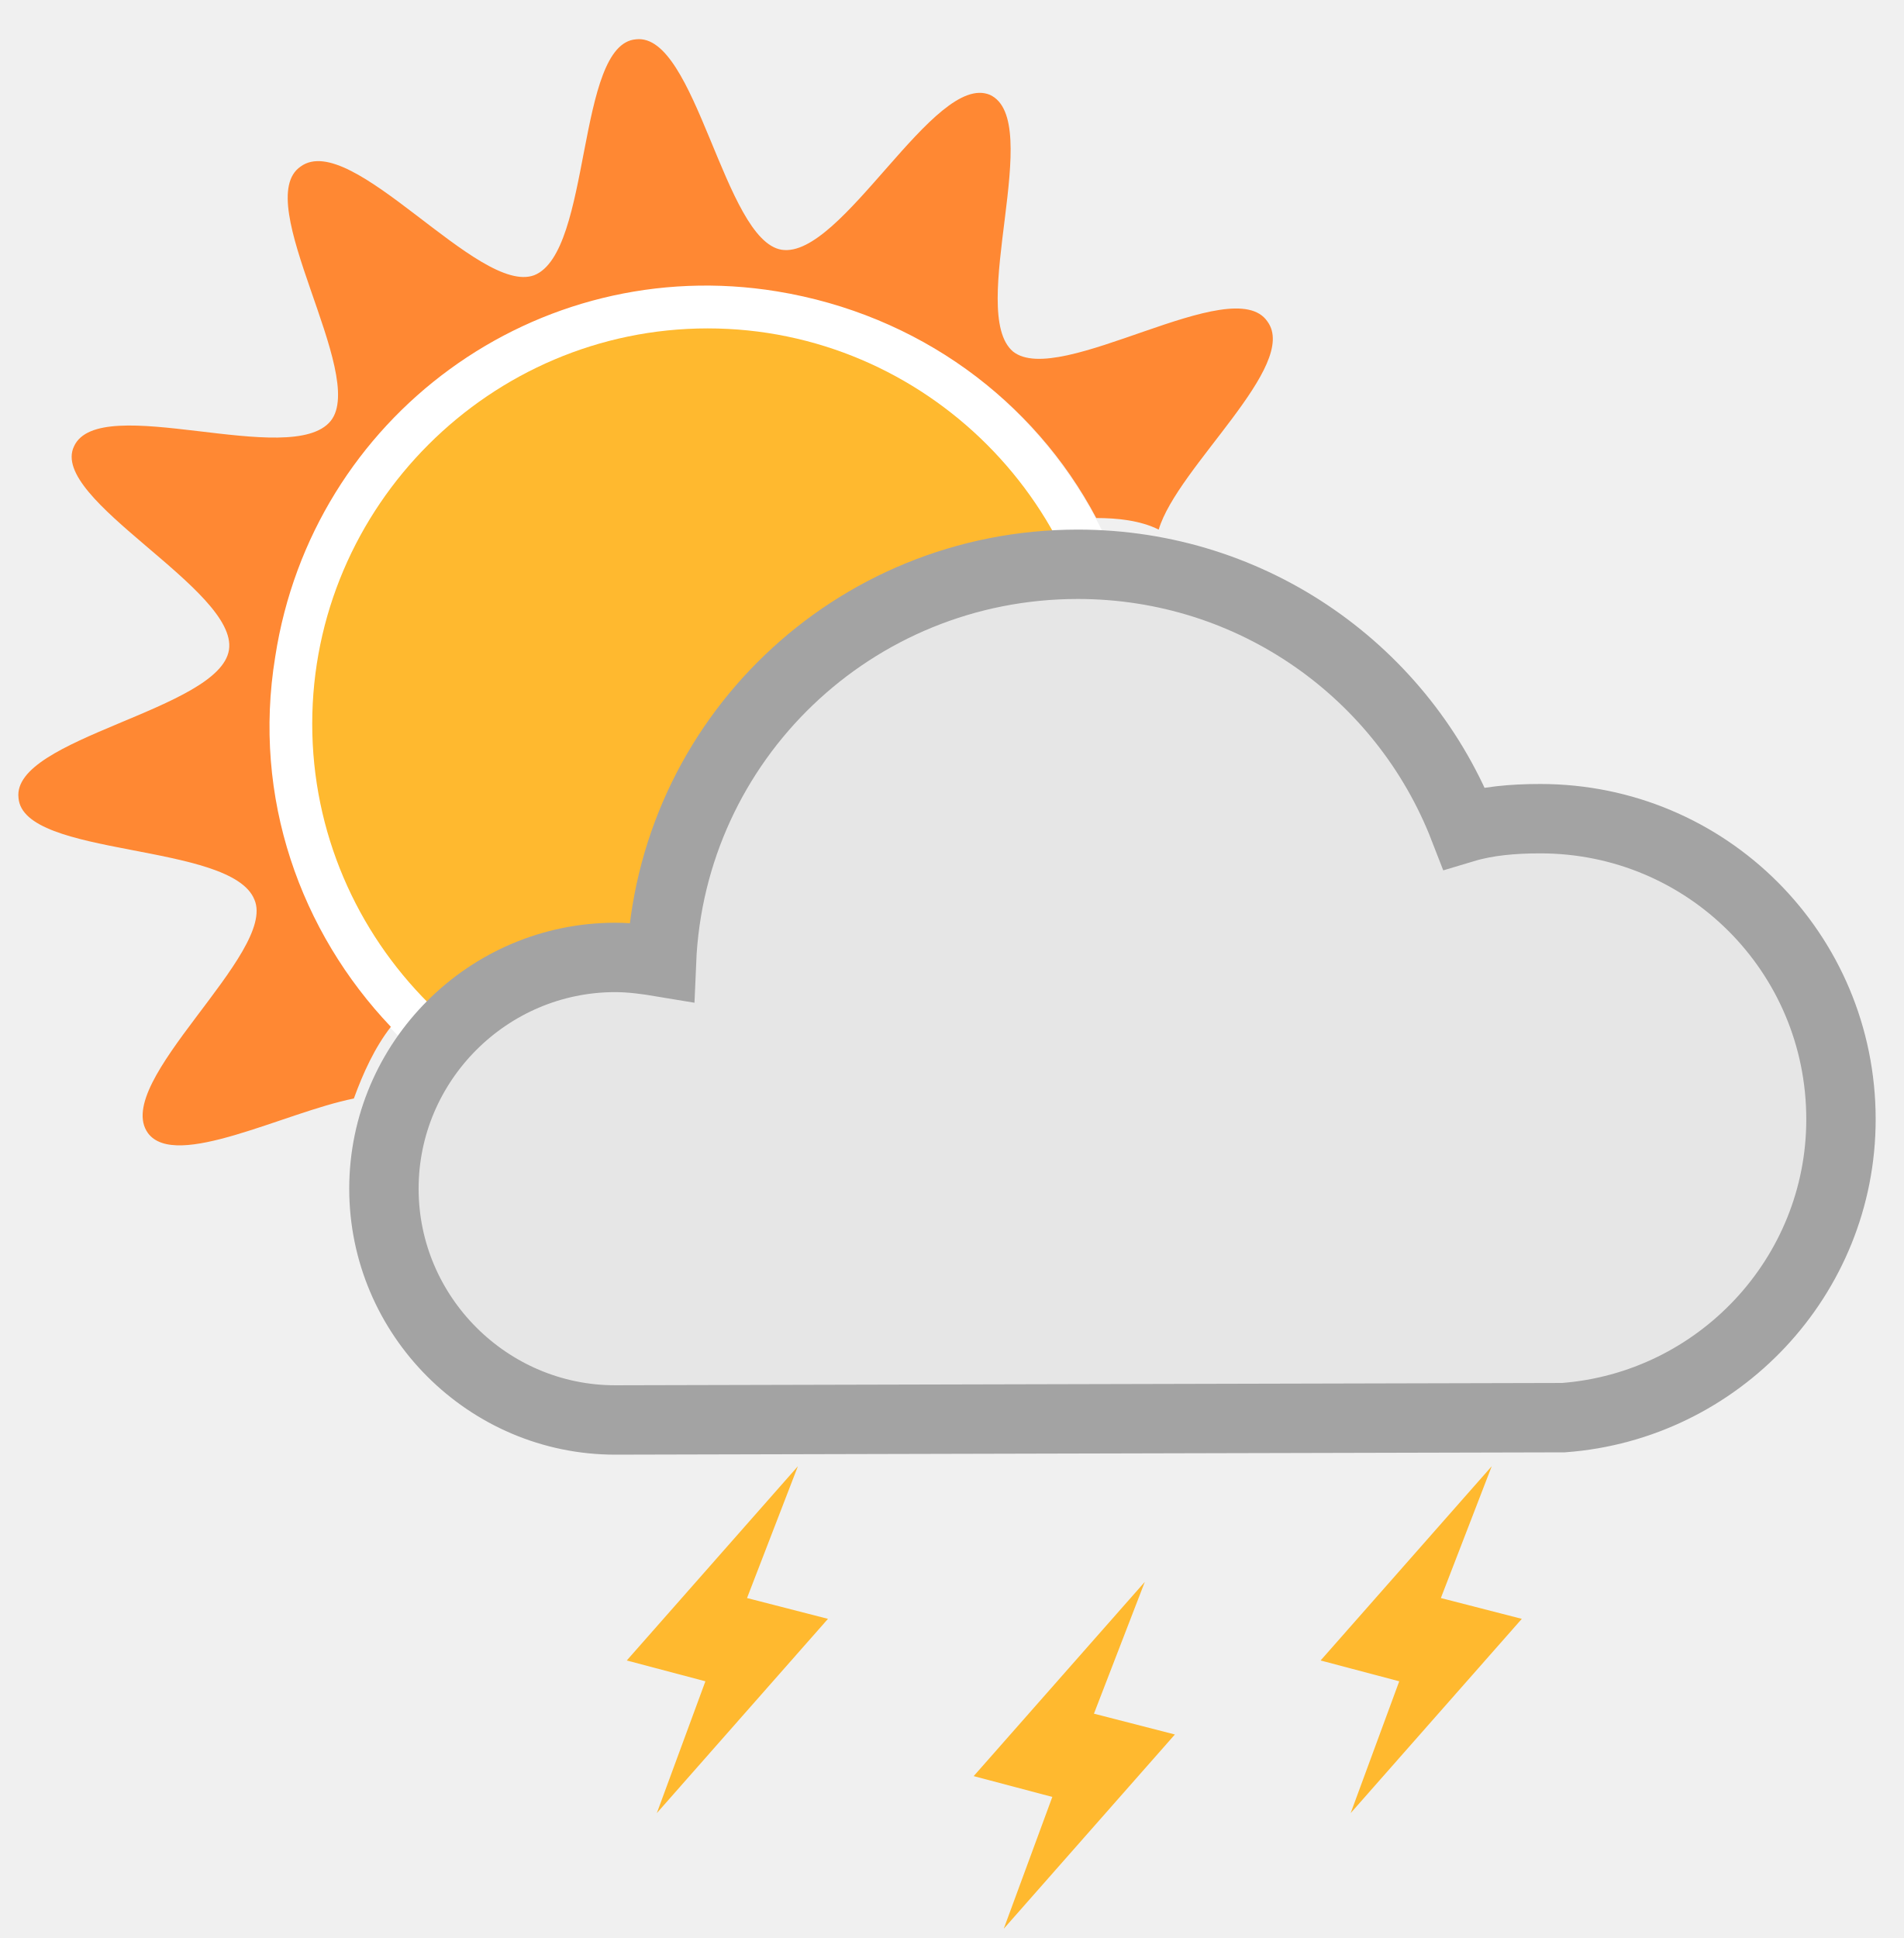
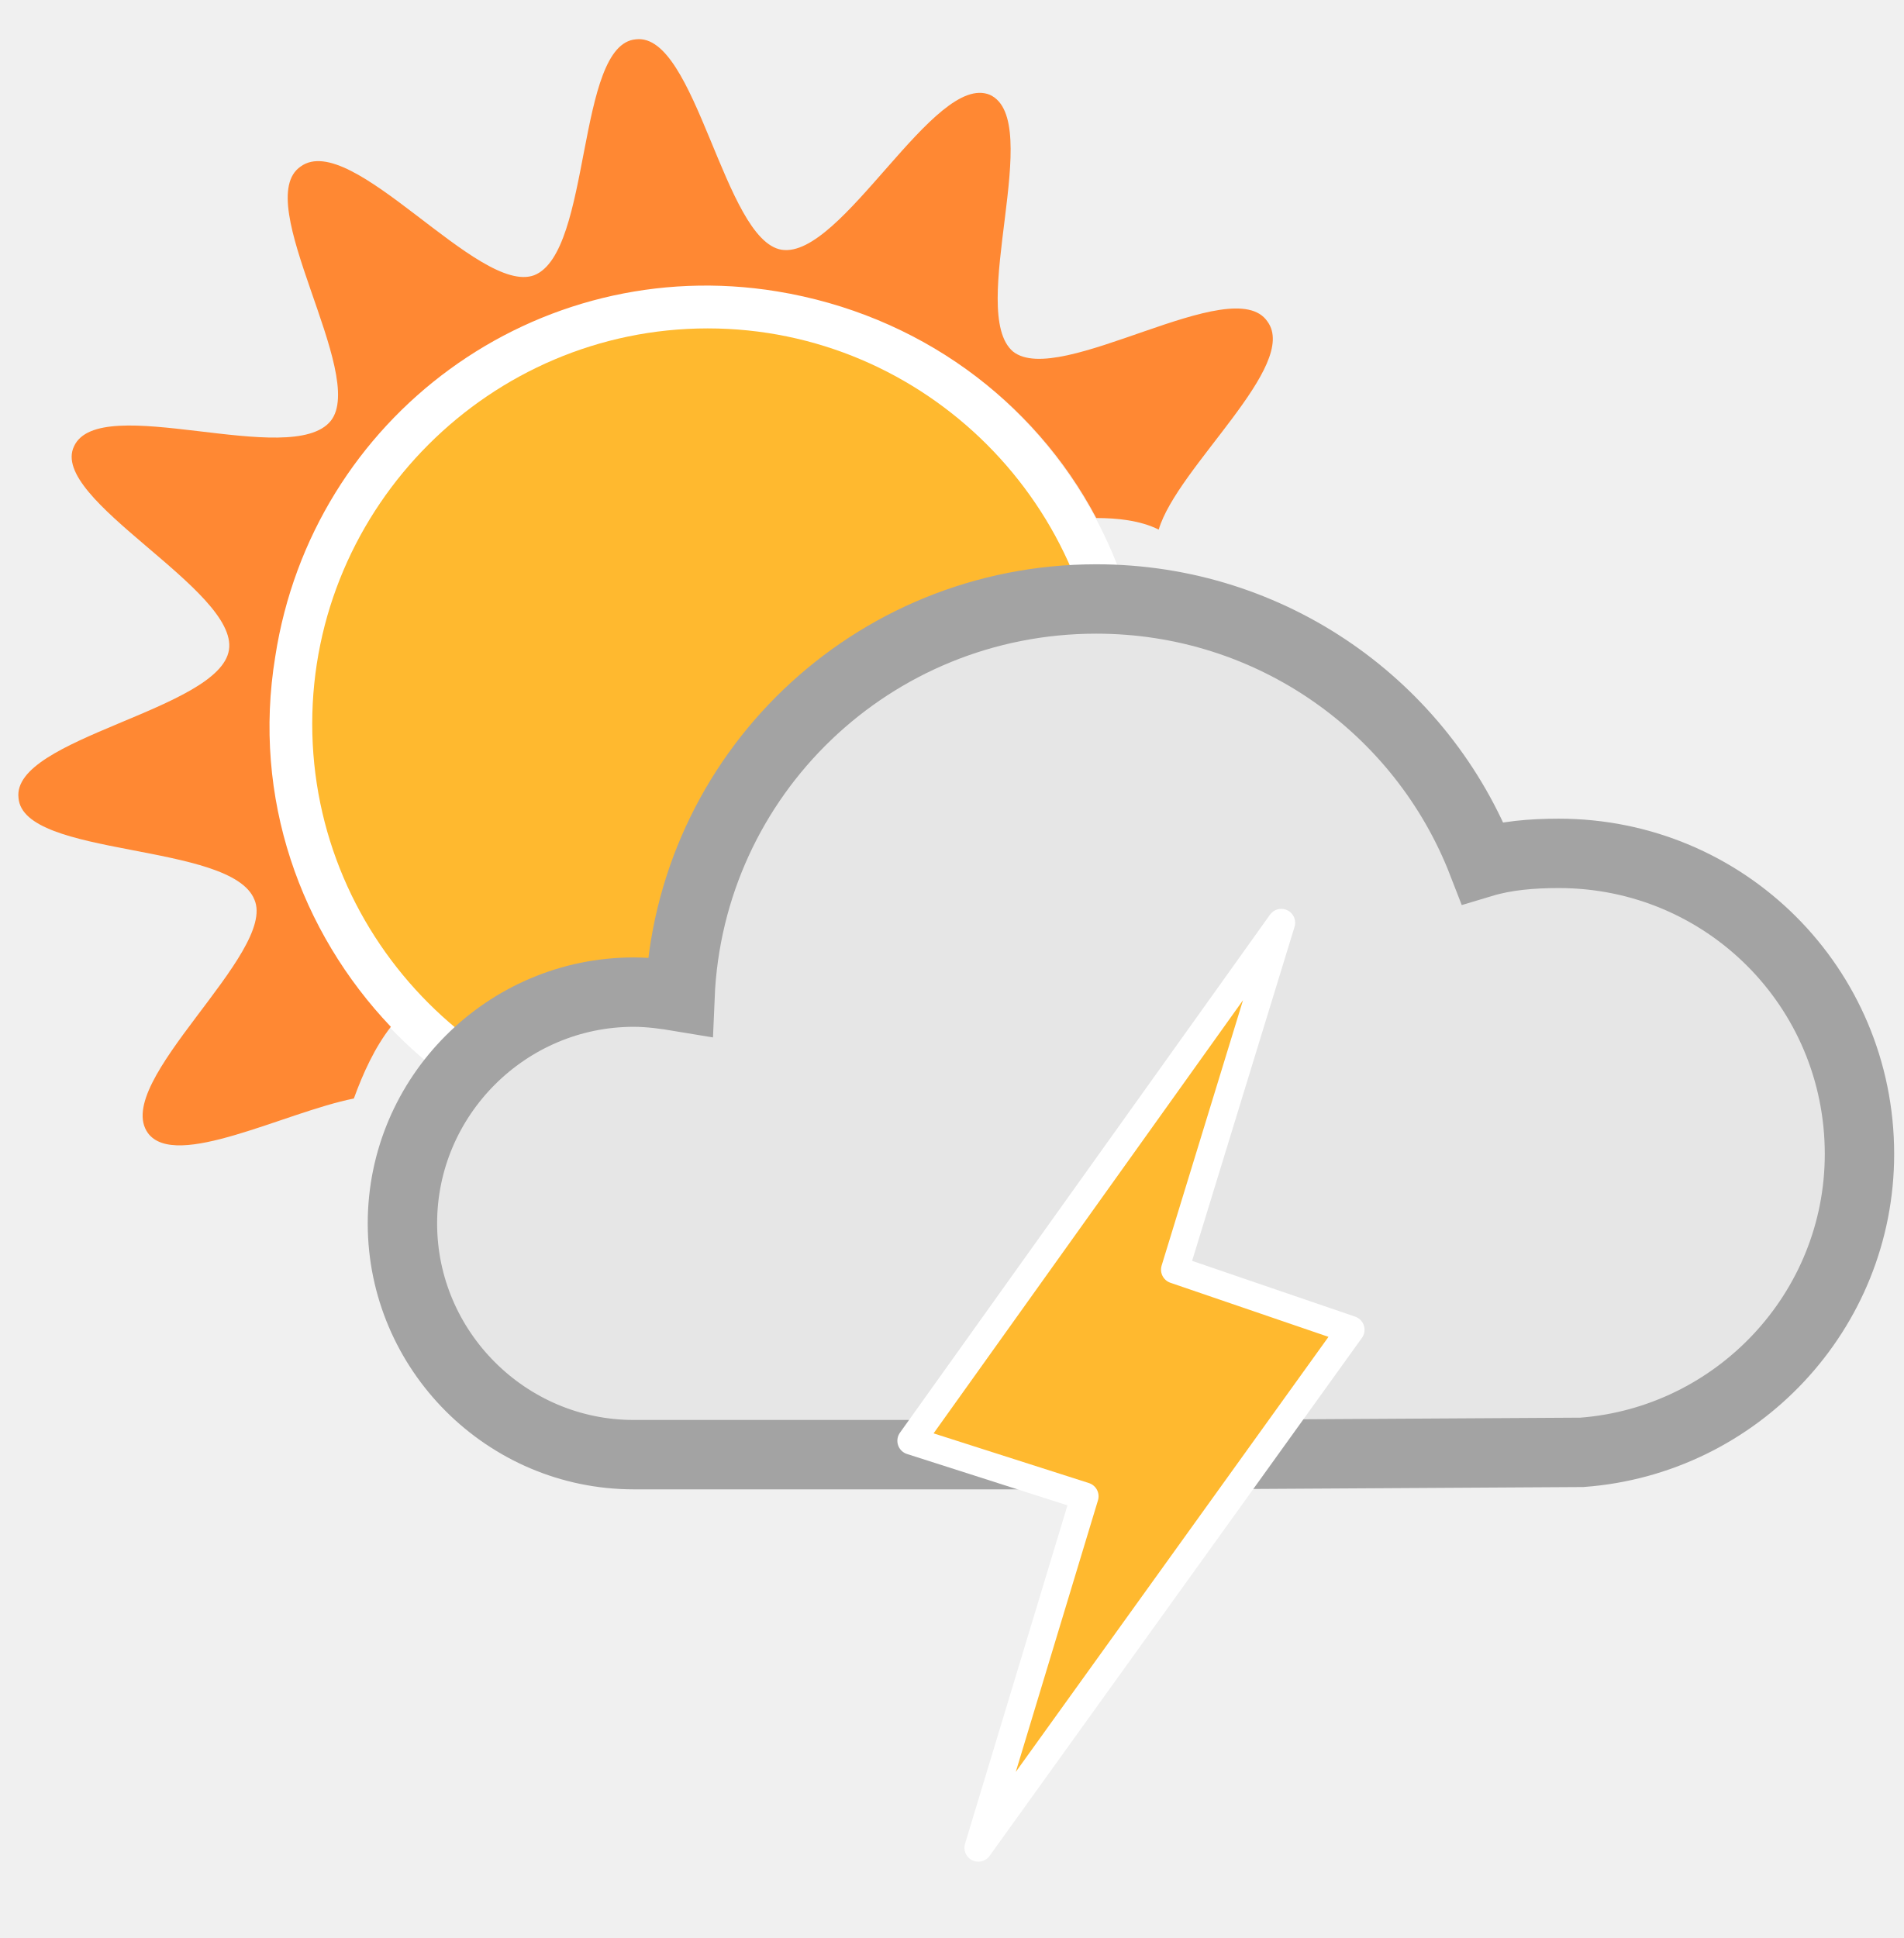
<svg xmlns="http://www.w3.org/2000/svg" version="1.1" id="Layer_1" x="0px" y="0px" viewBox="0 0 82.3 83.8" style="enable-background:new 0 0 82.3 83.8;" xml:space="preserve">
  <style type="text/css">
- 	.st0{fill-rule:evenodd;clip-rule:evenodd;fill:#FFB92F;}
- 	.st1{fill-rule:evenodd;clip-rule:evenodd;fill:#FFFFFF;}
- 	.st2{fill-rule:evenodd;clip-rule:evenodd;fill:#E6E6E6;stroke:#A3A3A3;stroke-width:3;stroke-miterlimit:10;}
- 	.st3{fill-rule:evenodd;clip-rule:evenodd;fill:#FF8833;}
+ 	.st0{fill-rule:evenodd;clip-rule:evenodd;fill:#FFFFFF;}
+ 	.st1{fill-rule:evenodd;clip-rule:evenodd;fill:#FFB92F;}
+ 	.st2{fill-rule:evenodd;clip-rule:evenodd;fill:#FF8833;}
+ 	.st3{fill-rule:evenodd;clip-rule:evenodd;fill:#E6E6E6;stroke:#A3A3A3;stroke-width:3;stroke-miterlimit:10;}
+ 	
+ 		.st4{fill-rule:evenodd;clip-rule:evenodd;fill:#FFB92F;stroke:#FFFFFF;stroke-width:1.2;stroke-linecap:round;stroke-linejoin:round;stroke-miterlimit:10;}
</style>
-   <polygon class="st0" points="34.5,63.4 32.3,69.1 35.8,70 28.4,78.4 30.5,72.7 27.1,71.8 " />
-   <polygon class="st0" points="49.5,68.4 47.3,74.1 50.8,75 43.4,83.4 45.5,77.7 42.1,76.8 " />
-   <polygon class="st0" points="64.5,63.4 62.3,69.1 65.8,70 58.4,78.4 60.5,72.7 57.1,71.8 " />
-   <path class="st1" d="M30.6,12.3c-10.5,0-19,8.5-19,19c0,10.5,8.5,19,19,19s19-8.5,19-19C49.6,20.9,41.1,12.3,30.6,12.3z" />
-   <path class="st0" d="M30.6,48.4c-9.4,0-17.1-7.7-17.1-17.1s7.7-17.1,17.1-17.1s17.1,7.7,17.1,17.1S40,48.4,30.6,48.4z" />
-   <path class="st2" d="M67.6,61.3L67.6,61.3l-41,0.1c-5.5,0-10-4.5-10-10c0-5.5,4.5-10,10-10c0.7,0,1.4,0.1,2,0.2  c0.4-9.6,8.3-17.2,18-17.2c7.6,0,14.1,4.7,16.7,11.4c1-0.3,2.1-0.4,3.3-0.4c7.2,0,13,5.8,13,13C79.6,55.2,74.3,60.8,67.6,61.3z" />
-   <path class="st3" d="M47.4,22.4c-2.7-5.1-7.7-8.8-13.8-9.8C23.2,10.9,13.5,18,11.9,28.4c-1,6.1,1.1,11.9,5,16  c-0.7,0.9-1.2,2-1.6,3.1c-3,0.6-7.7,3.1-8.9,1.5C4.8,46.8,12,41.2,11,38.9c-1-2.5-10-1.8-10.2-4.4c-0.3-2.6,8.7-3.8,9.1-6.4  c0.4-2.6-7.8-6.5-6.7-8.8c1.1-2.4,9.4,1,11.1-1.1c1.6-2-3.5-9.5-1.3-11c2.2-1.6,7.7,5.6,10.1,4.7c2.5-1,1.8-10,4.4-10.2  c2.6-0.3,3.8,8.7,6.3,9.1c2.6,0.4,6.6-7.7,9-6.7c2.4,1.1-1,9.4,1,11.1c2,1.6,9.5-3.5,11-1.3c1.4,1.9-3.9,6.3-4.7,9  C49.3,22.5,48.3,22.4,47.4,22.4z" />
+   <path class="st0" d="M30.6,12.3c-10.5,0-19,8.5-19,19s8.5,19,19,19s19-8.5,19-19C49.6,20.9,41.1,12.3,30.6,12.3z" />
+   <path class="st1" d="M30.6,48.4c-9.4,0-17.1-7.7-17.1-17.1s7.7-17.1,17.1-17.1s17.1,7.7,17.1,17.1S40,48.4,30.6,48.4z" />
+   <path class="st2" d="M47.4,22.4c-2.7-5.1-7.7-8.8-13.8-9.8C23.2,10.9,13.5,18,11.9,28.4c-1,6.1,1.1,11.9,5,16  c-0.7,0.9-1.2,2-1.6,3.1c-3,0.6-7.7,3.1-8.9,1.5C4.8,46.8,12,41.2,11,38.9c-1-2.5-10-1.8-10.2-4.4c-0.3-2.6,8.7-3.8,9.1-6.4  c0.4-2.6-7.8-6.5-6.7-8.8c1.1-2.4,9.4,1,11.1-1.1c1.6-2-3.5-9.5-1.3-11c2.2-1.6,7.7,5.6,10.1,4.7c2.5-1,1.8-10,4.4-10.2  c2.6-0.3,3.8,8.7,6.3,9.1c2.6,0.4,6.6-7.7,9-6.7c2.4,1.1-1,9.4,1,11.1c2,1.6,9.5-3.5,11-1.3c1.4,1.9-3.9,6.3-4.7,9  C49.3,22.5,48.3,22.4,47.4,22.4z" />
+   <path class="st3" d="M68.4,62.8L68.4,62.8l-17,0.1l0,0l0,0h-9l0,0h-15c-5.5,0-10-4.5-10-10s4.5-10,10-10c0.7,0,1.4,0.1,2,0.2  c0.4-9.6,8.3-17.2,18-17.2c7.6,0,14.1,4.7,16.7,11.4c1-0.3,2.1-0.4,3.3-0.4c7.2,0,13,5.8,13,13C80.4,56.7,75.1,62.3,68.4,62.8z" />
+   <polygon class="st4" points="55.4,39.9 50.8,54.9 58.4,57.5 42.3,79.9 46.9,64.7 39.4,62.3 " />
</svg>
